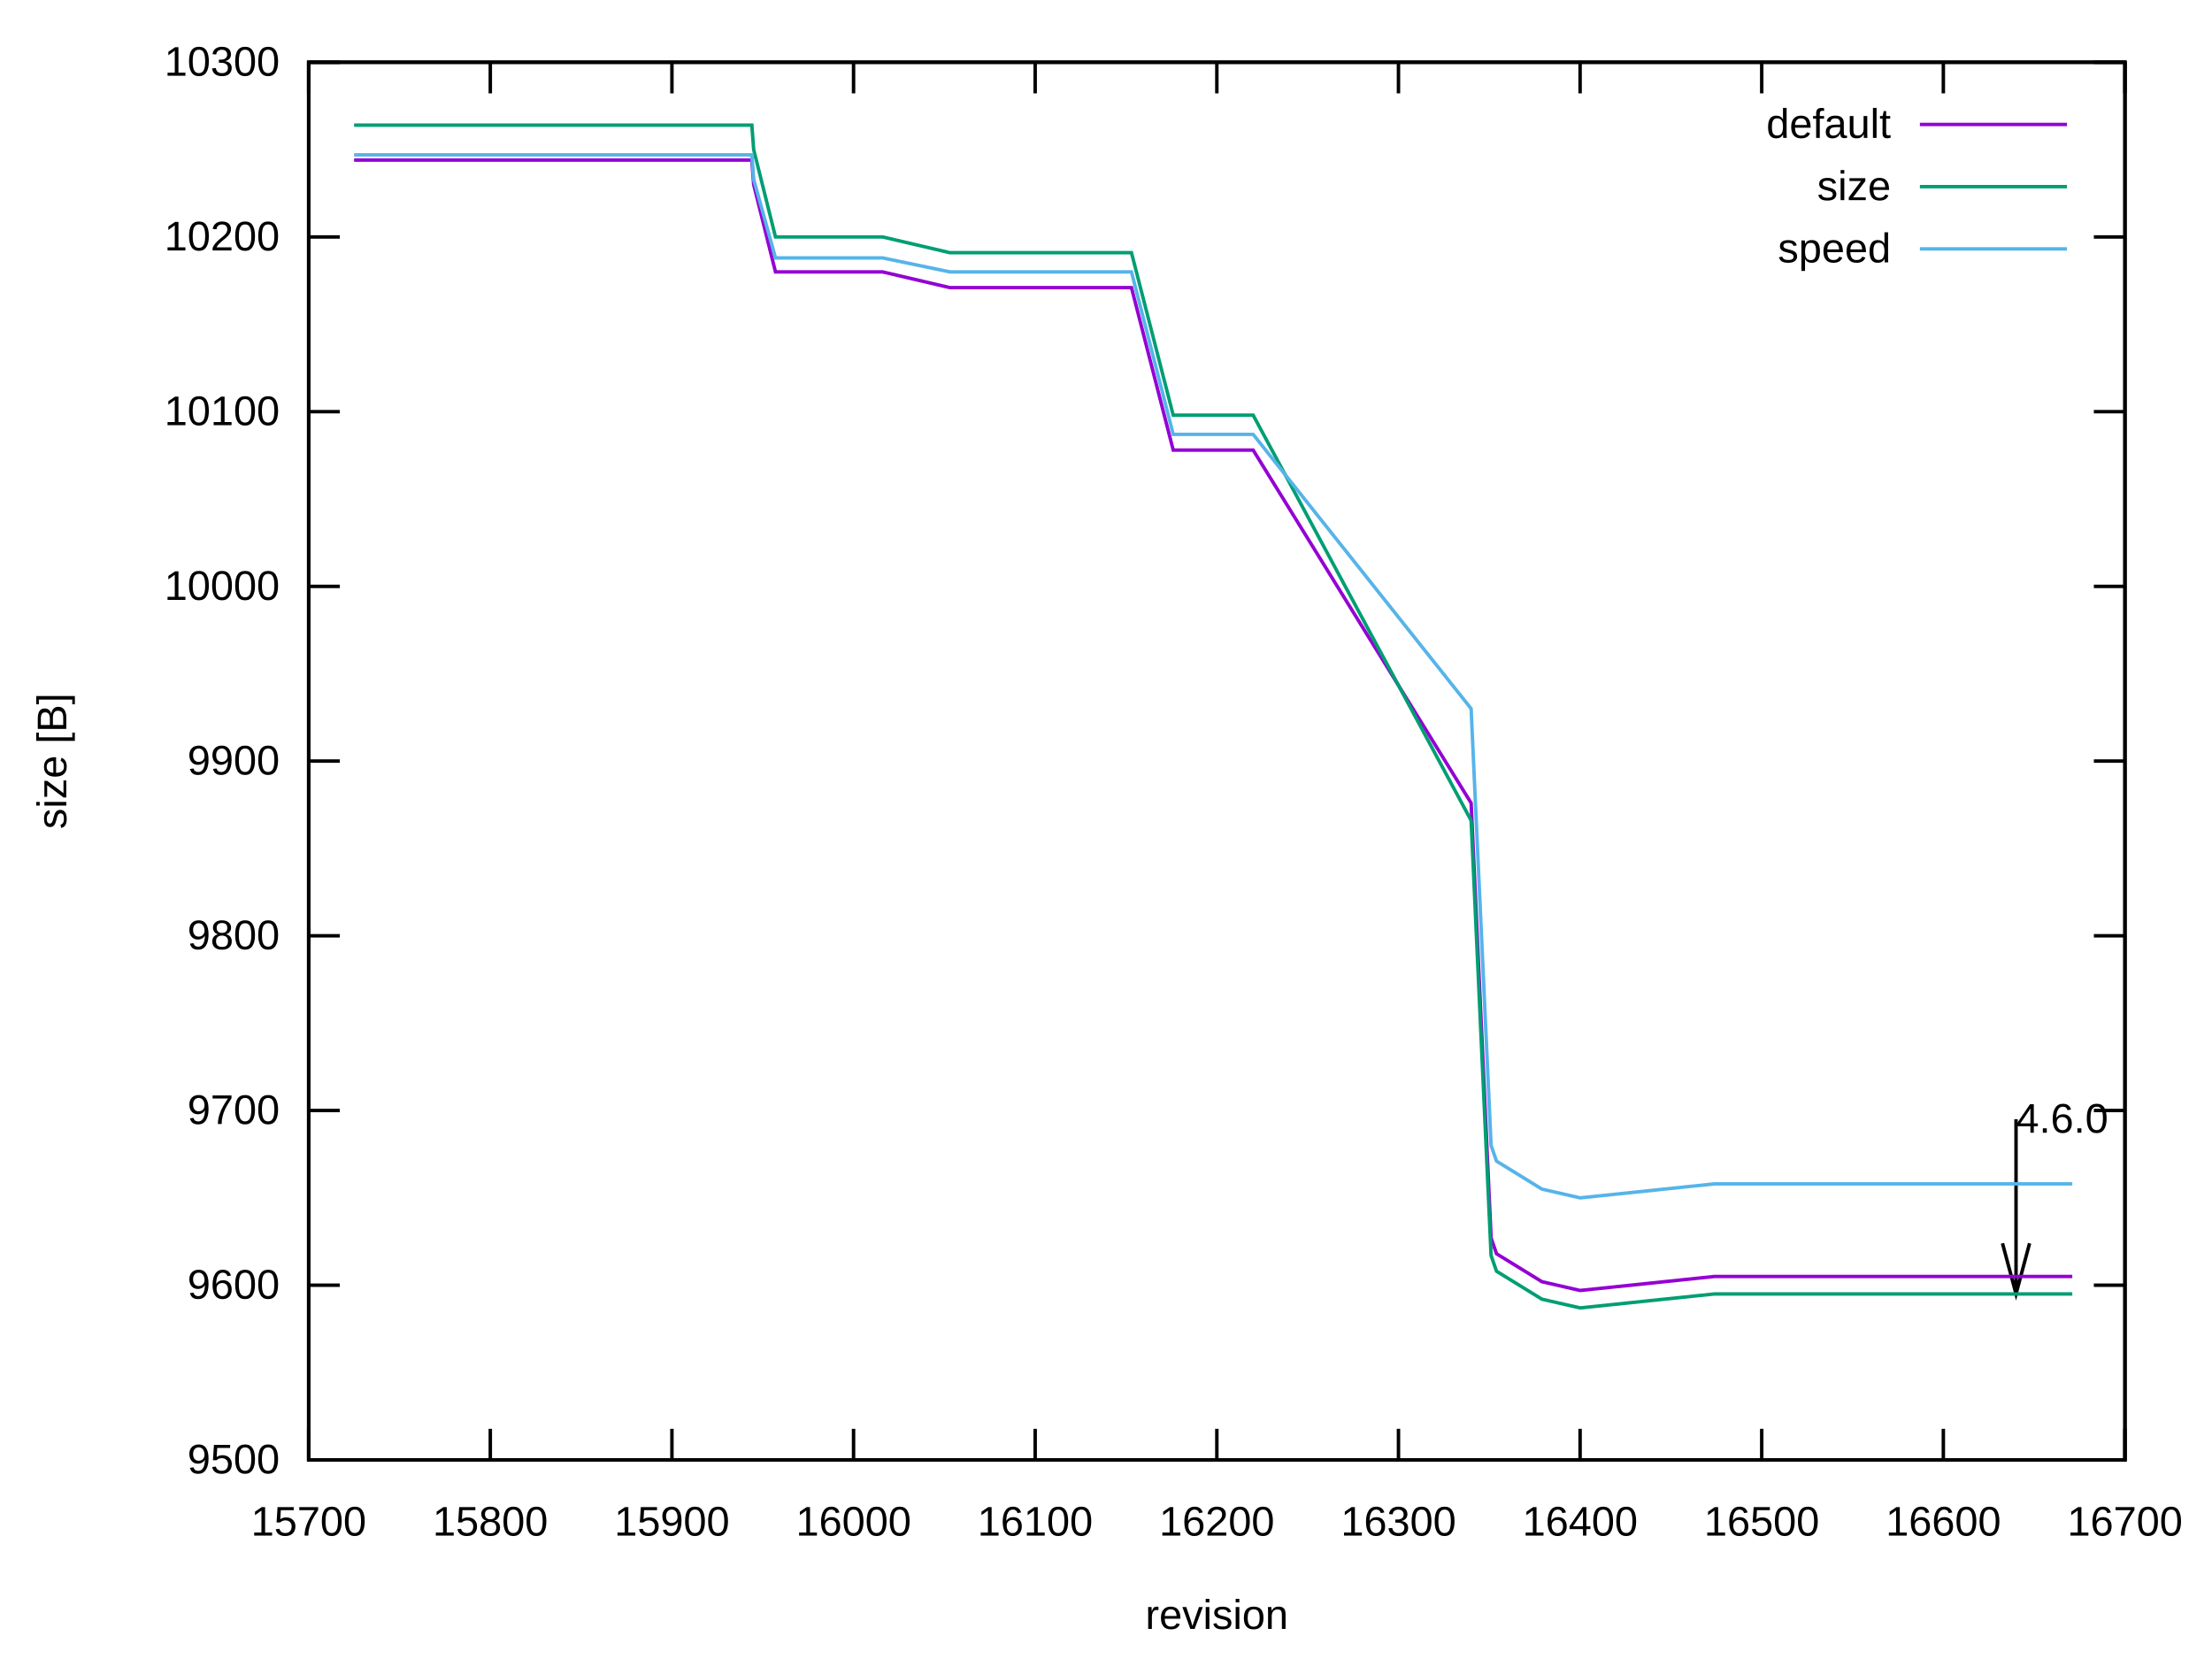
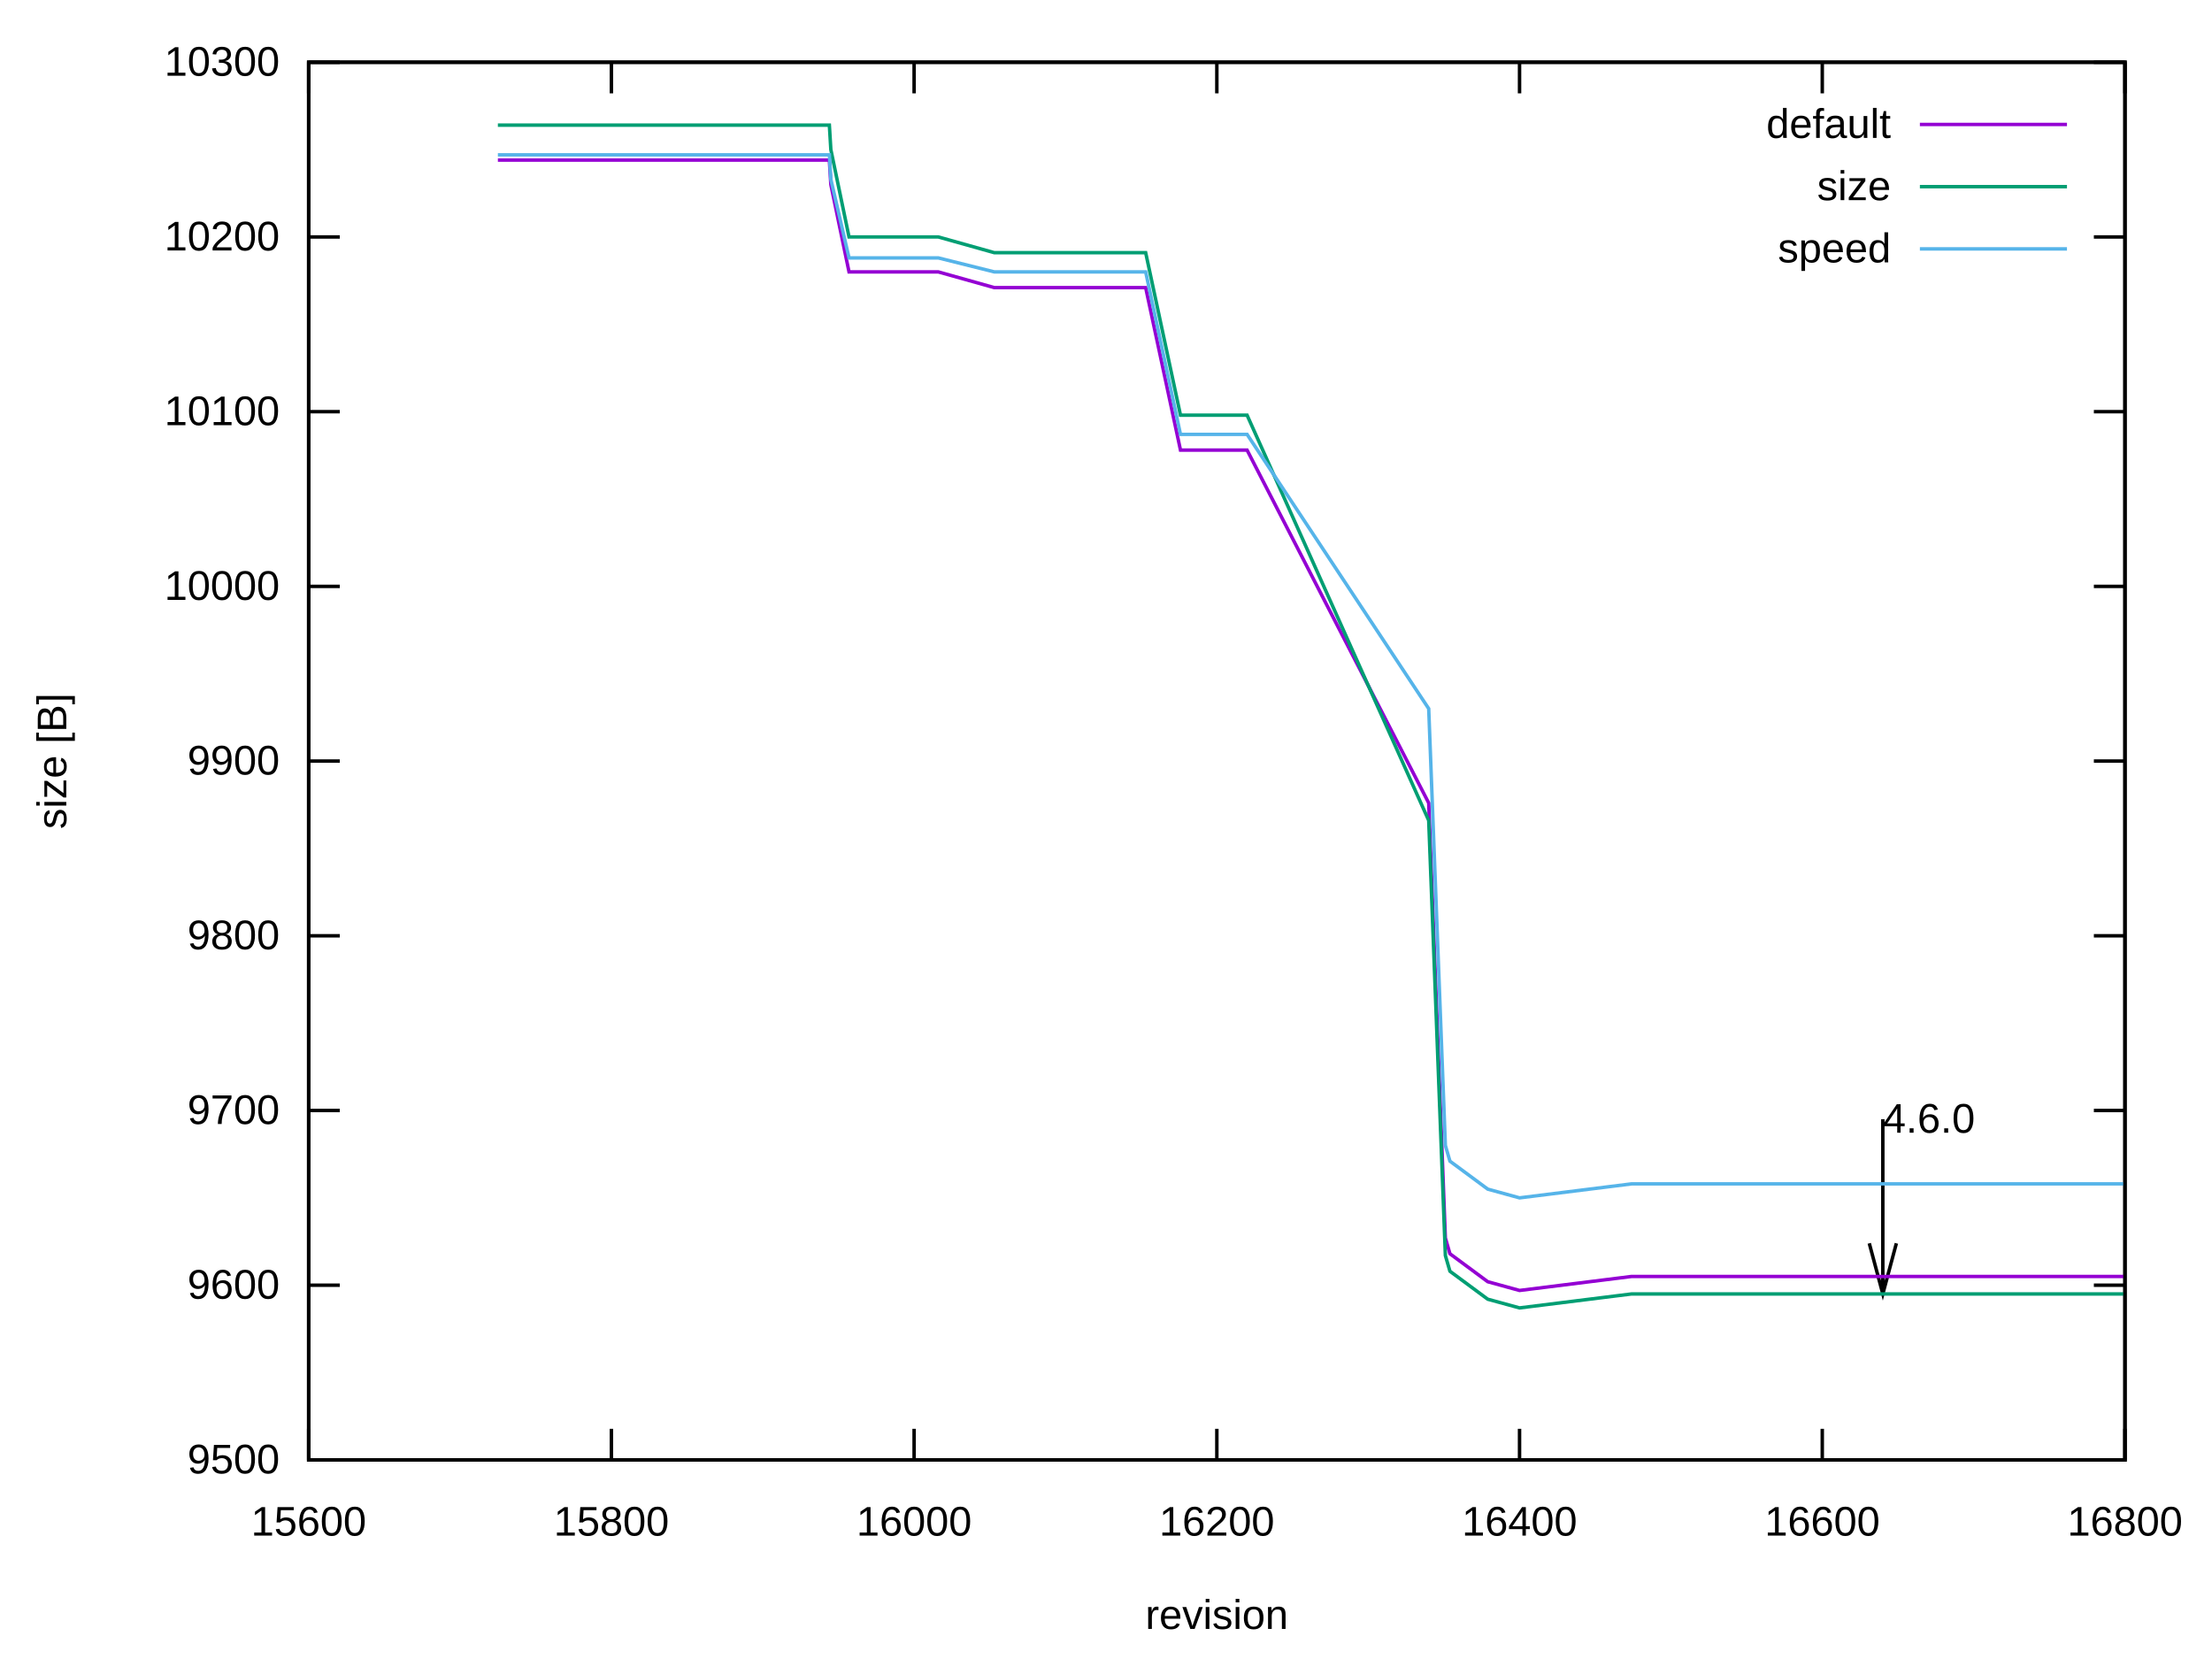
<svg xmlns="http://www.w3.org/2000/svg" xmlns:xlink="http://www.w3.org/1999/xlink" width="640" height="480" viewBox="0 0 640 480">
  <g id="gnuplot_canvas">
    <rect x="0" y="0" width="640" height="480" fill="none" />
    <defs>
      <circle id="gpDot" r="0.5" stroke-width="0.5" stroke="currentColor" />
      <path id="gpPt0" stroke-width="0.222" stroke="currentColor" d="M-1,0 h2 M0,-1 v2" />
      <path id="gpPt1" stroke-width="0.222" stroke="currentColor" d="M-1,-1 L1,1 M1,-1 L-1,1" />
      <path id="gpPt2" stroke-width="0.222" stroke="currentColor" d="M-1,0 L1,0 M0,-1 L0,1 M-1,-1 L1,1 M-1,1 L1,-1" />
      <rect id="gpPt3" stroke-width="0.222" stroke="currentColor" x="-1" y="-1" width="2" height="2" />
      <rect id="gpPt4" stroke-width="0.222" stroke="currentColor" fill="currentColor" x="-1" y="-1" width="2" height="2" />
      <circle id="gpPt5" stroke-width="0.222" stroke="currentColor" cx="0" cy="0" r="1" />
      <use xlink:href="#gpPt5" id="gpPt6" fill="currentColor" stroke="none" />
      <path id="gpPt7" stroke-width="0.222" stroke="currentColor" d="M0,-1.33 L-1.33,0.67 L1.33,0.67 z" />
      <use xlink:href="#gpPt7" id="gpPt8" fill="currentColor" stroke="none" />
      <use xlink:href="#gpPt7" id="gpPt9" stroke="currentColor" transform="rotate(180)" />
      <use xlink:href="#gpPt9" id="gpPt10" fill="currentColor" stroke="none" />
      <use xlink:href="#gpPt3" id="gpPt11" stroke="currentColor" transform="rotate(45)" />
      <use xlink:href="#gpPt11" id="gpPt12" fill="currentColor" stroke="none" />
      <path id="gpPt13" stroke-width="0.222" stroke="currentColor" d="M0,1.330 L1.265,0.411 L0.782,-1.067 L-0.782,-1.076 L-1.265,0.411 z" />
      <use xlink:href="#gpPt13" id="gpPt14" fill="currentColor" stroke="none" />
      <filter id="textbox" filterUnits="objectBoundingBox" x="0" y="0" height="1" width="1">
        <feFlood flood-color="white" flood-opacity="1" result="bgnd" />
        <feComposite in="SourceGraphic" in2="bgnd" operator="atop" />
      </filter>
      <filter id="greybox" filterUnits="objectBoundingBox" x="0" y="0" height="1" width="1">
        <feFlood flood-color="lightgrey" flood-opacity="1" result="grey" />
        <feComposite in="SourceGraphic" in2="grey" operator="atop" />
      </filter>
    </defs>
    <g fill="none" color="white" stroke="currentColor" stroke-width="1.00" stroke-linecap="butt" stroke-linejoin="miter">
</g>
    <g fill="none" color="black" stroke="currentColor" stroke-width="1.00" stroke-linecap="butt" stroke-linejoin="miter">
      <path stroke="black" d="M89.31,422.40 L98.31,422.40 M614.82,422.40 L605.82,422.40  " />
      <g transform="translate(80.92,426.30)" stroke="none" fill="black" font-family="Arial" font-size="12.00" text-anchor="end">
        <text>
          <tspan font-family="Arial"> 9500</tspan>
        </text>
      </g>
    </g>
    <g fill="none" color="black" stroke="currentColor" stroke-width="1.00" stroke-linecap="butt" stroke-linejoin="miter">
      <path stroke="black" d="M89.31,371.85 L98.31,371.85 M614.82,371.85 L605.82,371.85  " />
      <g transform="translate(80.92,375.75)" stroke="none" fill="black" font-family="Arial" font-size="12.00" text-anchor="end">
        <text>
          <tspan font-family="Arial"> 9600</tspan>
        </text>
      </g>
    </g>
    <g fill="none" color="black" stroke="currentColor" stroke-width="1.00" stroke-linecap="butt" stroke-linejoin="miter">
      <path stroke="black" d="M89.31,321.30 L98.31,321.30 M614.82,321.30 L605.82,321.30  " />
      <g transform="translate(80.92,325.20)" stroke="none" fill="black" font-family="Arial" font-size="12.00" text-anchor="end">
        <text>
          <tspan font-family="Arial"> 9700</tspan>
        </text>
      </g>
    </g>
    <g fill="none" color="black" stroke="currentColor" stroke-width="1.00" stroke-linecap="butt" stroke-linejoin="miter">
      <path stroke="black" d="M89.31,270.75 L98.31,270.75 M614.82,270.75 L605.82,270.75  " />
      <g transform="translate(80.92,274.65)" stroke="none" fill="black" font-family="Arial" font-size="12.00" text-anchor="end">
        <text>
          <tspan font-family="Arial"> 9800</tspan>
        </text>
      </g>
    </g>
    <g fill="none" color="black" stroke="currentColor" stroke-width="1.00" stroke-linecap="butt" stroke-linejoin="miter">
      <path stroke="black" d="M89.31,220.20 L98.31,220.20 M614.82,220.20 L605.82,220.20  " />
      <g transform="translate(80.92,224.10)" stroke="none" fill="black" font-family="Arial" font-size="12.00" text-anchor="end">
        <text>
          <tspan font-family="Arial"> 9900</tspan>
        </text>
      </g>
    </g>
    <g fill="none" color="black" stroke="currentColor" stroke-width="1.00" stroke-linecap="butt" stroke-linejoin="miter">
      <path stroke="black" d="M89.31,169.66 L98.31,169.66 M614.82,169.66 L605.82,169.66  " />
      <g transform="translate(80.92,173.56)" stroke="none" fill="black" font-family="Arial" font-size="12.00" text-anchor="end">
        <text>
          <tspan font-family="Arial"> 10000</tspan>
        </text>
      </g>
    </g>
    <g fill="none" color="black" stroke="currentColor" stroke-width="1.00" stroke-linecap="butt" stroke-linejoin="miter">
      <path stroke="black" d="M89.31,119.11 L98.31,119.11 M614.82,119.11 L605.82,119.11  " />
      <g transform="translate(80.92,123.01)" stroke="none" fill="black" font-family="Arial" font-size="12.00" text-anchor="end">
        <text>
          <tspan font-family="Arial"> 10100</tspan>
        </text>
      </g>
    </g>
    <g fill="none" color="black" stroke="currentColor" stroke-width="1.00" stroke-linecap="butt" stroke-linejoin="miter">
      <path stroke="black" d="M89.31,68.56 L98.31,68.56 M614.82,68.56 L605.82,68.56  " />
      <g transform="translate(80.92,72.46)" stroke="none" fill="black" font-family="Arial" font-size="12.00" text-anchor="end">
        <text>
          <tspan font-family="Arial"> 10200</tspan>
        </text>
      </g>
    </g>
    <g fill="none" color="black" stroke="currentColor" stroke-width="1.00" stroke-linecap="butt" stroke-linejoin="miter">
      <path stroke="black" d="M89.31,18.01 L98.31,18.01 M614.82,18.01 L605.82,18.01  " />
      <g transform="translate(80.92,21.91)" stroke="none" fill="black" font-family="Arial" font-size="12.00" text-anchor="end">
        <text>
          <tspan font-family="Arial"> 10300</tspan>
        </text>
      </g>
    </g>
    <g fill="none" color="black" stroke="currentColor" stroke-width="1.00" stroke-linecap="butt" stroke-linejoin="miter">
      <path stroke="black" d="M89.31,422.40 L89.31,413.40 M89.31,18.01 L89.31,27.01  " />
      <g transform="translate(89.31,444.30)" stroke="none" fill="black" font-family="Arial" font-size="12.00" text-anchor="middle">
        <text>
-           <tspan font-family="Arial"> 15700</tspan>
-         </text>
-       </g>
-     </g>
-     <g fill="none" color="black" stroke="currentColor" stroke-width="1.00" stroke-linecap="butt" stroke-linejoin="miter">
-       <path stroke="black" d="M141.86,422.40 L141.86,413.40 M141.86,18.01 L141.86,27.01  " />
-       <g transform="translate(141.86,444.30)" stroke="none" fill="black" font-family="Arial" font-size="12.00" text-anchor="middle">
+           <tspan font-family="Arial"> 15600</tspan>
+         </text>
+       </g>
+     </g>
+     <g fill="none" color="black" stroke="currentColor" stroke-width="1.00" stroke-linecap="butt" stroke-linejoin="miter">
+       <path stroke="black" d="M176.90,422.40 L176.90,413.40 M176.90,18.01 L176.90,27.01  " />
+       <g transform="translate(176.90,444.30)" stroke="none" fill="black" font-family="Arial" font-size="12.00" text-anchor="middle">
        <text>
          <tspan font-family="Arial"> 15800</tspan>
        </text>
      </g>
    </g>
    <g fill="none" color="black" stroke="currentColor" stroke-width="1.00" stroke-linecap="butt" stroke-linejoin="miter">
-       <path stroke="black" d="M194.41,422.40 L194.41,413.40 M194.41,18.01 L194.41,27.01  " />
-       <g transform="translate(194.41,444.30)" stroke="none" fill="black" font-family="Arial" font-size="12.00" text-anchor="middle">
-         <text>
-           <tspan font-family="Arial"> 15900</tspan>
-         </text>
-       </g>
-     </g>
-     <g fill="none" color="black" stroke="currentColor" stroke-width="1.00" stroke-linecap="butt" stroke-linejoin="miter">
-       <path stroke="black" d="M246.96,422.40 L246.96,413.40 M246.96,18.01 L246.96,27.01  " />
-       <g transform="translate(246.96,444.30)" stroke="none" fill="black" font-family="Arial" font-size="12.00" text-anchor="middle">
+       <path stroke="black" d="M264.48,422.40 L264.48,413.40 M264.48,18.01 L264.48,27.01  " />
+       <g transform="translate(264.48,444.30)" stroke="none" fill="black" font-family="Arial" font-size="12.00" text-anchor="middle">
        <text>
          <tspan font-family="Arial"> 16000</tspan>
-         </text>
-       </g>
-     </g>
-     <g fill="none" color="black" stroke="currentColor" stroke-width="1.00" stroke-linecap="butt" stroke-linejoin="miter">
-       <path stroke="black" d="M299.51,422.40 L299.51,413.40 M299.51,18.01 L299.51,27.01  " />
-       <g transform="translate(299.51,444.30)" stroke="none" fill="black" font-family="Arial" font-size="12.00" text-anchor="middle">
-         <text>
-           <tspan font-family="Arial"> 16100</tspan>
        </text>
      </g>
    </g>
    <g fill="none" color="black" stroke="currentColor" stroke-width="1.00" stroke-linecap="butt" stroke-linejoin="miter">
      <path stroke="black" d="M352.07,422.40 L352.07,413.40 M352.07,18.01 L352.07,27.01  " />
      <g transform="translate(352.07,444.30)" stroke="none" fill="black" font-family="Arial" font-size="12.00" text-anchor="middle">
        <text>
          <tspan font-family="Arial"> 16200</tspan>
        </text>
      </g>
    </g>
    <g fill="none" color="black" stroke="currentColor" stroke-width="1.00" stroke-linecap="butt" stroke-linejoin="miter">
-       <path stroke="black" d="M404.62,422.40 L404.62,413.40 M404.62,18.01 L404.62,27.01  " />
-       <g transform="translate(404.62,444.30)" stroke="none" fill="black" font-family="Arial" font-size="12.00" text-anchor="middle">
-         <text>
-           <tspan font-family="Arial"> 16300</tspan>
-         </text>
-       </g>
-     </g>
-     <g fill="none" color="black" stroke="currentColor" stroke-width="1.00" stroke-linecap="butt" stroke-linejoin="miter">
-       <path stroke="black" d="M457.17,422.40 L457.17,413.40 M457.17,18.01 L457.17,27.01  " />
-       <g transform="translate(457.17,444.30)" stroke="none" fill="black" font-family="Arial" font-size="12.00" text-anchor="middle">
+       <path stroke="black" d="M439.65,422.40 L439.65,413.40 M439.65,18.01 L439.65,27.01  " />
+       <g transform="translate(439.65,444.30)" stroke="none" fill="black" font-family="Arial" font-size="12.00" text-anchor="middle">
        <text>
          <tspan font-family="Arial"> 16400</tspan>
        </text>
      </g>
    </g>
    <g fill="none" color="black" stroke="currentColor" stroke-width="1.00" stroke-linecap="butt" stroke-linejoin="miter">
-       <path stroke="black" d="M509.72,422.40 L509.72,413.40 M509.72,18.01 L509.72,27.01  " />
-       <g transform="translate(509.72,444.30)" stroke="none" fill="black" font-family="Arial" font-size="12.00" text-anchor="middle">
-         <text>
-           <tspan font-family="Arial"> 16500</tspan>
-         </text>
-       </g>
-     </g>
-     <g fill="none" color="black" stroke="currentColor" stroke-width="1.00" stroke-linecap="butt" stroke-linejoin="miter">
-       <path stroke="black" d="M562.27,422.40 L562.27,413.40 M562.27,18.01 L562.27,27.01  " />
-       <g transform="translate(562.27,444.30)" stroke="none" fill="black" font-family="Arial" font-size="12.00" text-anchor="middle">
+       <path stroke="black" d="M527.24,422.40 L527.24,413.40 M527.24,18.01 L527.24,27.01  " />
+       <g transform="translate(527.24,444.30)" stroke="none" fill="black" font-family="Arial" font-size="12.00" text-anchor="middle">
        <text>
          <tspan font-family="Arial"> 16600</tspan>
        </text>
      </g>
    </g>
    <g fill="none" color="black" stroke="currentColor" stroke-width="1.00" stroke-linecap="butt" stroke-linejoin="miter">
      <path stroke="black" d="M614.82,422.40 L614.82,413.40 M614.82,18.01 L614.82,27.01  " />
      <g transform="translate(614.82,444.30)" stroke="none" fill="black" font-family="Arial" font-size="12.00" text-anchor="middle">
        <text>
-           <tspan font-family="Arial"> 16700</tspan>
+           <tspan font-family="Arial"> 16800</tspan>
        </text>
      </g>
    </g>
    <g fill="none" color="black" stroke="currentColor" stroke-width="1.00" stroke-linecap="butt" stroke-linejoin="miter">
</g>
    <g fill="none" color="black" stroke="currentColor" stroke-width="1.00" stroke-linecap="butt" stroke-linejoin="miter">
      <path stroke="black" d="M89.31,18.01 L89.31,422.40 L614.82,422.40 L614.82,18.01 L89.31,18.01 Z  " />
-       <g transform="translate(583.29,327.73)" stroke="none" fill="black" font-family="Arial" font-size="12.00" text-anchor="start">
+       <g transform="translate(544.75,327.73)" stroke="none" fill="black" font-family="Arial" font-size="12.00" text-anchor="start">
        <text>
          <tspan font-family="Arial">4.6.0</tspan>
        </text>
      </g>
    </g>
    <g fill="none" color="black" stroke="currentColor" stroke-width="1.00" stroke-linecap="butt" stroke-linejoin="miter">
-       <path stroke="black" d="M579.38,359.73 L583.30,374.37 L587.22,359.73 M583.30,323.82 L583.30,374.37  " />
+       <path stroke="black" d="M540.84,359.73 L544.76,374.37 L548.68,359.73 M544.76,323.82 L544.76,374.37  " />
    </g>
    <g fill="none" color="black" stroke="currentColor" stroke-width="1.00" stroke-linecap="butt" stroke-linejoin="miter">
</g>
    <g id="gnuplot_plot_1">
      <g fill="none" color="black" stroke="currentColor" stroke-width="1.00" stroke-linecap="butt" stroke-linejoin="miter">
        <g transform="translate(547.09,39.91)" stroke="none" fill="black" font-family="Arial" font-size="12.00" text-anchor="end">
          <text>
            <tspan font-family="Arial">default</tspan>
          </text>
        </g>
      </g>
      <g fill="none" color="black" stroke="currentColor" stroke-width="1.00" stroke-linecap="butt" stroke-linejoin="miter">
-         <path stroke="rgb(148,   0, 211)" d="M555.48,36.01 L598.04,36.01 M102.45,46.32 L125.04,46.32 L189.16,46.32 L189.68,46.32 L217.53,46.32 L218.06,53.39   L224.37,78.67 L255.37,78.67 L274.82,83.22 L327.37,83.22 L339.45,130.23 L362.58,130.23 L425.64,232.34 L431.42,358.20   L432.99,362.75 L446.13,370.84 L457.17,373.37 L496.05,369.32 L526.53,369.32 L583.29,369.32 L584.34,369.32 L599.58,369.32    " />
+         <path stroke="rgb(148,   0, 211)" d="M555.48,36.01 L598.04,36.01 M144.05,46.32 L162.88,46.32 L216.31,46.32 L216.75,46.32 L239.96,46.32 L240.39,53.39   L245.65,78.67 L271.49,78.67 L287.69,83.22 L331.48,83.22 L341.55,130.23 L360.82,130.23 L413.37,232.34 L418.19,358.20   L419.51,362.75 L430.45,370.84 L439.65,373.37 L472.06,369.32 L497.46,369.32 L544.75,369.32 L545.63,369.32 L558.33,369.32   L571.03,369.32 L582.41,369.32 L594.24,369.32 L614.82,369.32  " />
      </g>
    </g>
    <g id="gnuplot_plot_2">
      <g fill="none" color="black" stroke="currentColor" stroke-width="1.00" stroke-linecap="butt" stroke-linejoin="miter">
        <g transform="translate(547.09,57.91)" stroke="none" fill="black" font-family="Arial" font-size="12.00" text-anchor="end">
          <text>
            <tspan font-family="Arial">size</tspan>
          </text>
        </g>
      </g>
      <g fill="none" color="black" stroke="currentColor" stroke-width="1.00" stroke-linecap="butt" stroke-linejoin="miter">
-         <path stroke="rgb(  0, 158, 115)" d="M555.48,54.01 L598.04,54.01 M102.45,36.21 L125.04,36.21 L189.16,36.21 L189.68,36.21 L217.53,36.21 L218.06,43.28   L224.37,68.56 L255.37,68.56 L274.82,73.11 L327.37,73.11 L339.45,120.12 L362.58,120.12 L425.64,237.39 L431.42,363.26   L432.99,367.81 L446.13,375.90 L457.17,378.42 L496.05,374.38 L526.53,374.38 L583.29,374.38 L584.34,374.38 L599.58,374.38    " />
+         <path stroke="rgb(  0, 158, 115)" d="M555.48,54.01 L598.04,54.01 M144.05,36.21 L162.88,36.21 L216.31,36.21 L216.75,36.21 L239.96,36.21 L240.39,43.28   L245.65,68.56 L271.49,68.56 L287.69,73.11 L331.48,73.11 L341.55,120.12 L360.82,120.12 L413.37,237.39 L418.19,363.26   L419.51,367.81 L430.45,375.90 L439.65,378.42 L472.06,374.38 L497.46,374.38 L544.75,374.38 L545.63,374.38 L558.33,374.38   L571.03,374.38 L582.41,374.38 L594.24,374.38 L614.82,374.38  " />
      </g>
    </g>
    <g id="gnuplot_plot_3">
      <g fill="none" color="black" stroke="currentColor" stroke-width="1.00" stroke-linecap="butt" stroke-linejoin="miter">
        <g transform="translate(547.09,75.91)" stroke="none" fill="black" font-family="Arial" font-size="12.00" text-anchor="end">
          <text>
            <tspan font-family="Arial">speed</tspan>
          </text>
        </g>
      </g>
      <g fill="none" color="black" stroke="currentColor" stroke-width="1.00" stroke-linecap="butt" stroke-linejoin="miter">
-         <path stroke="rgb( 86, 180, 233)" d="M555.48,72.01 L598.04,72.01 M102.45,44.80 L125.04,44.80 L189.16,44.80 L189.68,44.80 L217.53,44.80 L218.06,51.88   L224.37,74.62 L255.37,74.62 L274.82,78.67 L327.37,78.67 L339.45,125.68 L362.58,125.68 L425.64,205.04 L431.42,331.41   L432.99,335.96 L446.13,344.05 L457.17,346.58 L496.05,342.53 L526.53,342.53 L583.29,342.53 L584.34,342.53 L599.58,342.53    " />
+         <path stroke="rgb( 86, 180, 233)" d="M555.48,72.01 L598.04,72.01 M144.05,44.80 L162.88,44.80 L216.31,44.80 L216.75,44.80 L239.96,44.80 L240.39,51.88   L245.65,74.62 L271.49,74.62 L287.69,78.67 L331.48,78.67 L341.55,125.68 L360.82,125.68 L413.37,205.04 L418.19,331.41   L419.51,335.96 L430.45,344.05 L439.65,346.58 L472.06,342.53 L497.46,342.53 L544.75,342.53 L545.63,342.53 L558.33,342.53   L571.03,342.53 L582.41,342.53 L594.24,342.53 L614.82,342.53  " />
      </g>
    </g>
    <g fill="none" color="white" stroke="rgb( 86, 180, 233)" stroke-width="2.00" stroke-linecap="butt" stroke-linejoin="miter">
</g>
    <g fill="none" color="black" stroke="currentColor" stroke-width="2.00" stroke-linecap="butt" stroke-linejoin="miter">
</g>
    <g fill="none" color="black" stroke="black" stroke-width="1.00" stroke-linecap="butt" stroke-linejoin="miter">
</g>
    <g fill="none" color="black" stroke="currentColor" stroke-width="1.00" stroke-linecap="butt" stroke-linejoin="miter">
      <path stroke="black" d="M89.31,18.01 L89.31,422.40 L614.82,422.40 L614.82,18.01 L89.31,18.01 Z  " />
      <g transform="translate(19.18,220.21) rotate(270.00)" stroke="none" fill="black" font-family="Arial" font-size="12.00" text-anchor="middle">
        <text>
          <tspan font-family="Arial">size [B]</tspan>
        </text>
      </g>
    </g>
    <g fill="none" color="black" stroke="currentColor" stroke-width="1.00" stroke-linecap="butt" stroke-linejoin="miter">
      <g transform="translate(352.06,471.30)" stroke="none" fill="black" font-family="Arial" font-size="12.00" text-anchor="middle">
        <text>
          <tspan font-family="Arial">revision</tspan>
        </text>
      </g>
    </g>
    <g fill="none" color="black" stroke="currentColor" stroke-width="1.00" stroke-linecap="butt" stroke-linejoin="miter">
</g>
    <g fill="none" color="black" stroke="currentColor" stroke-width="1.00" stroke-linecap="butt" stroke-linejoin="miter">
</g>
  </g>
</svg>
